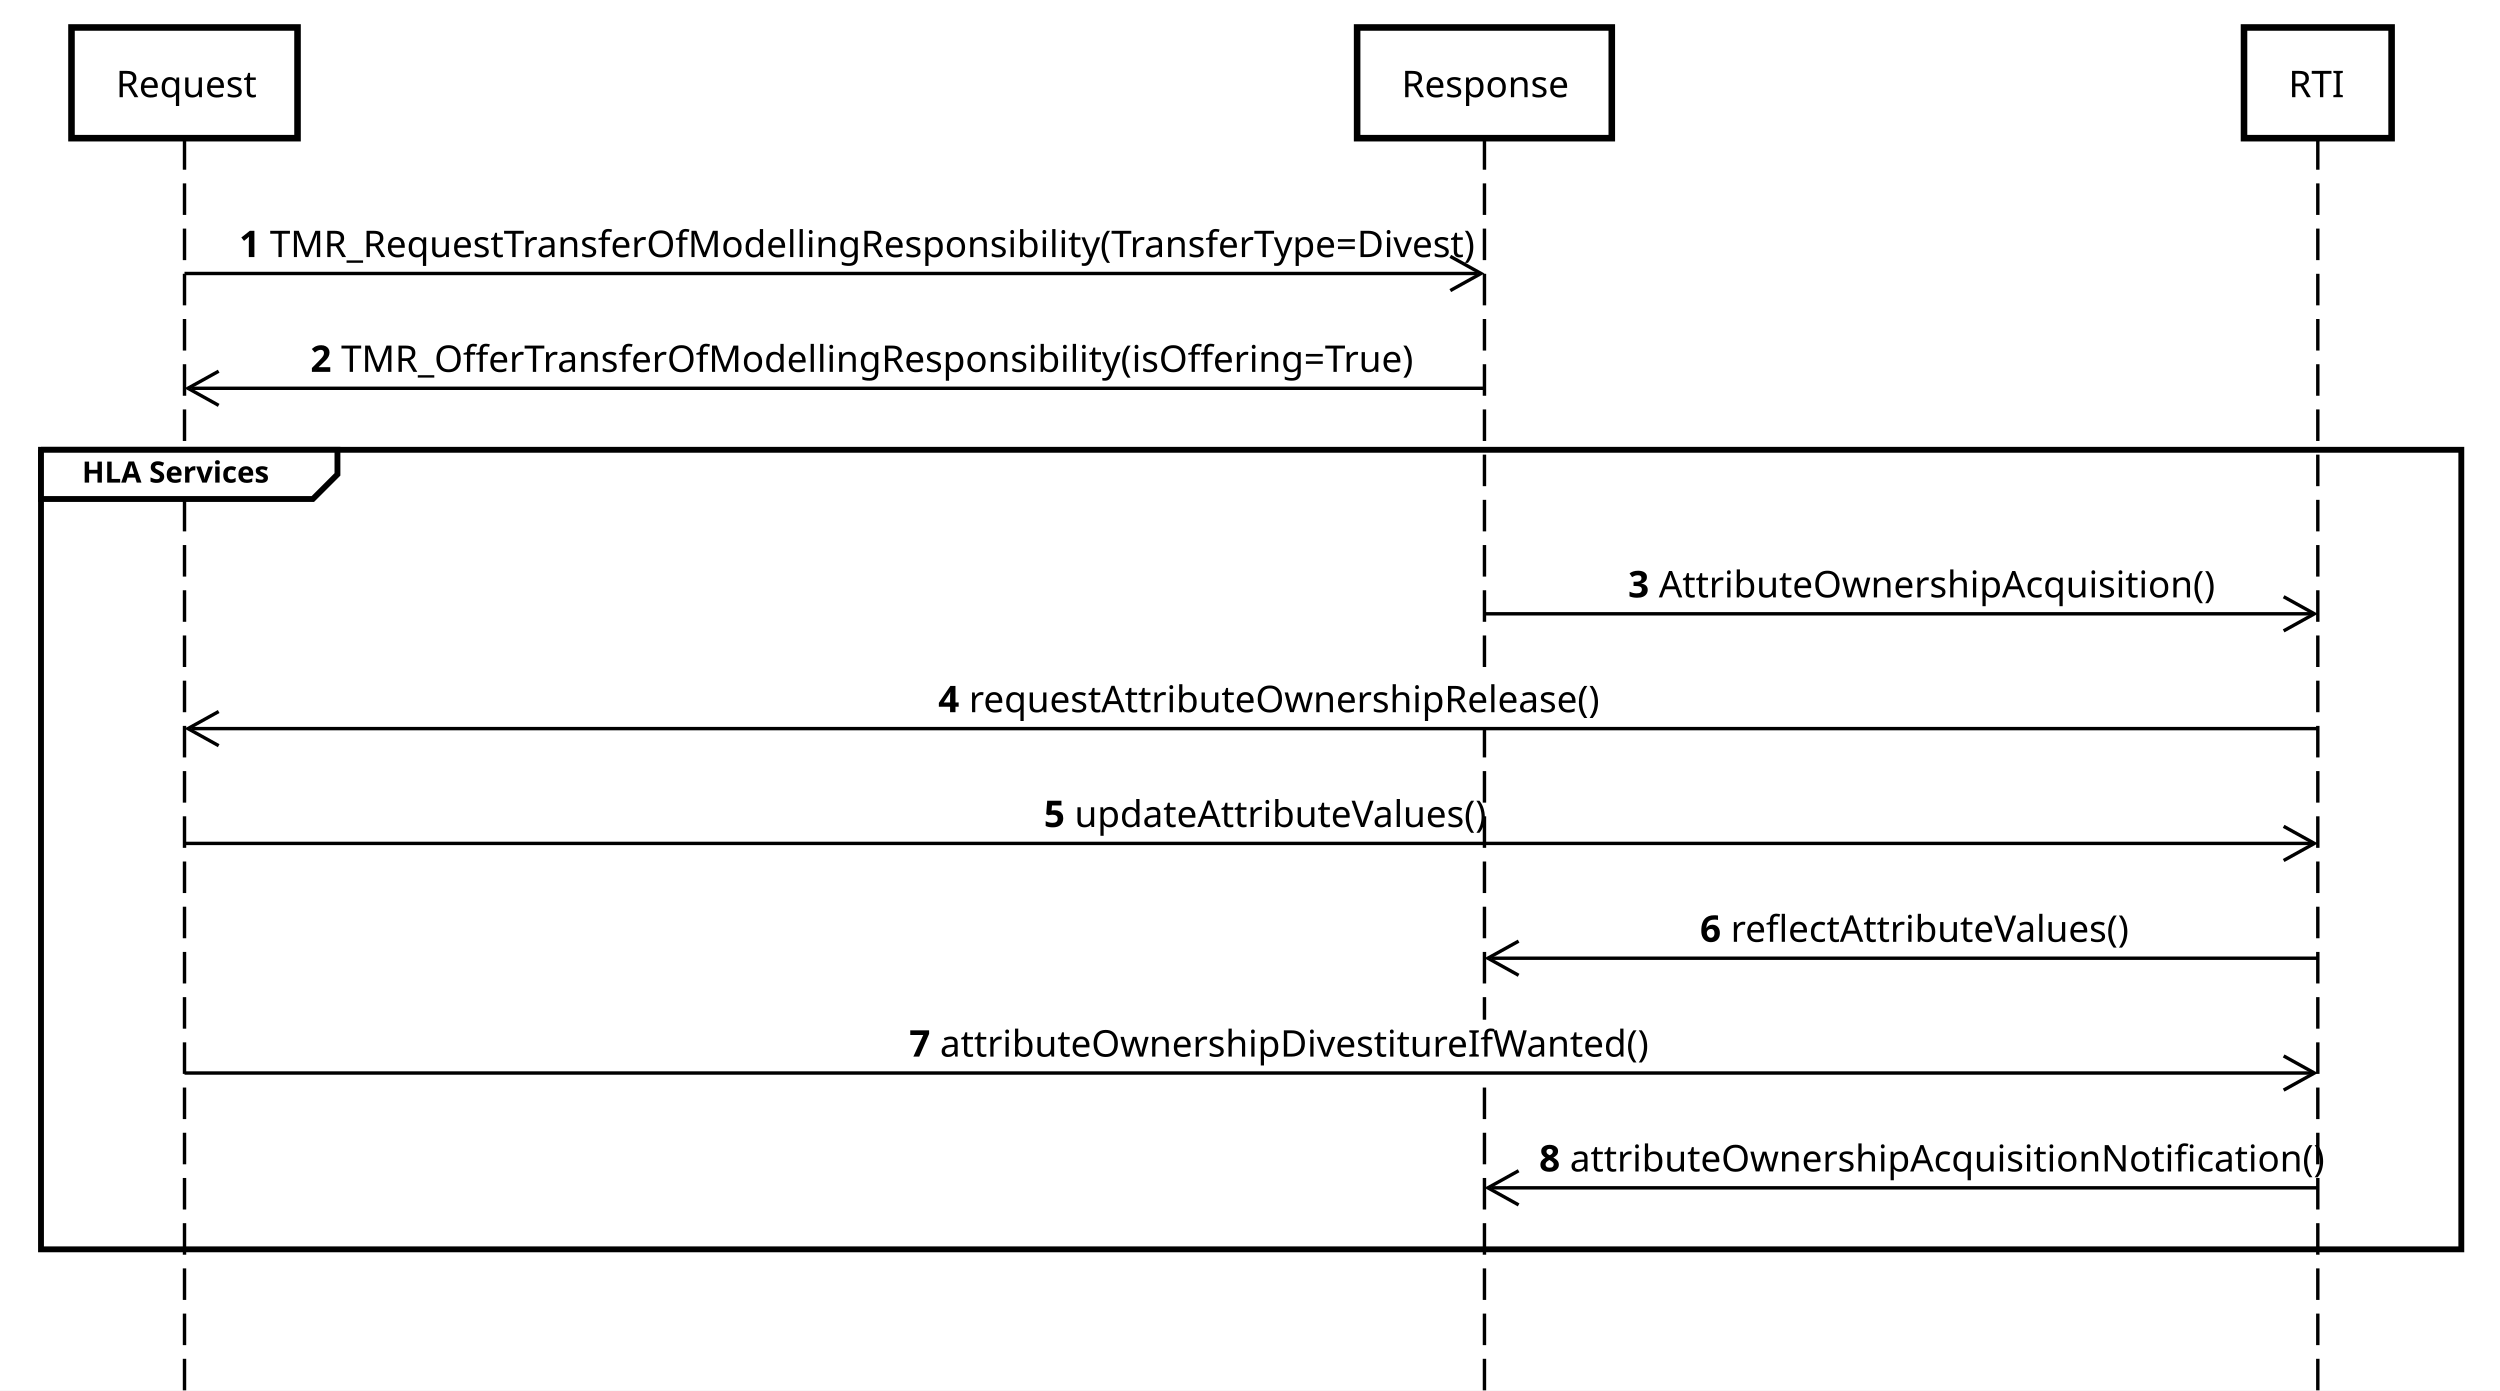
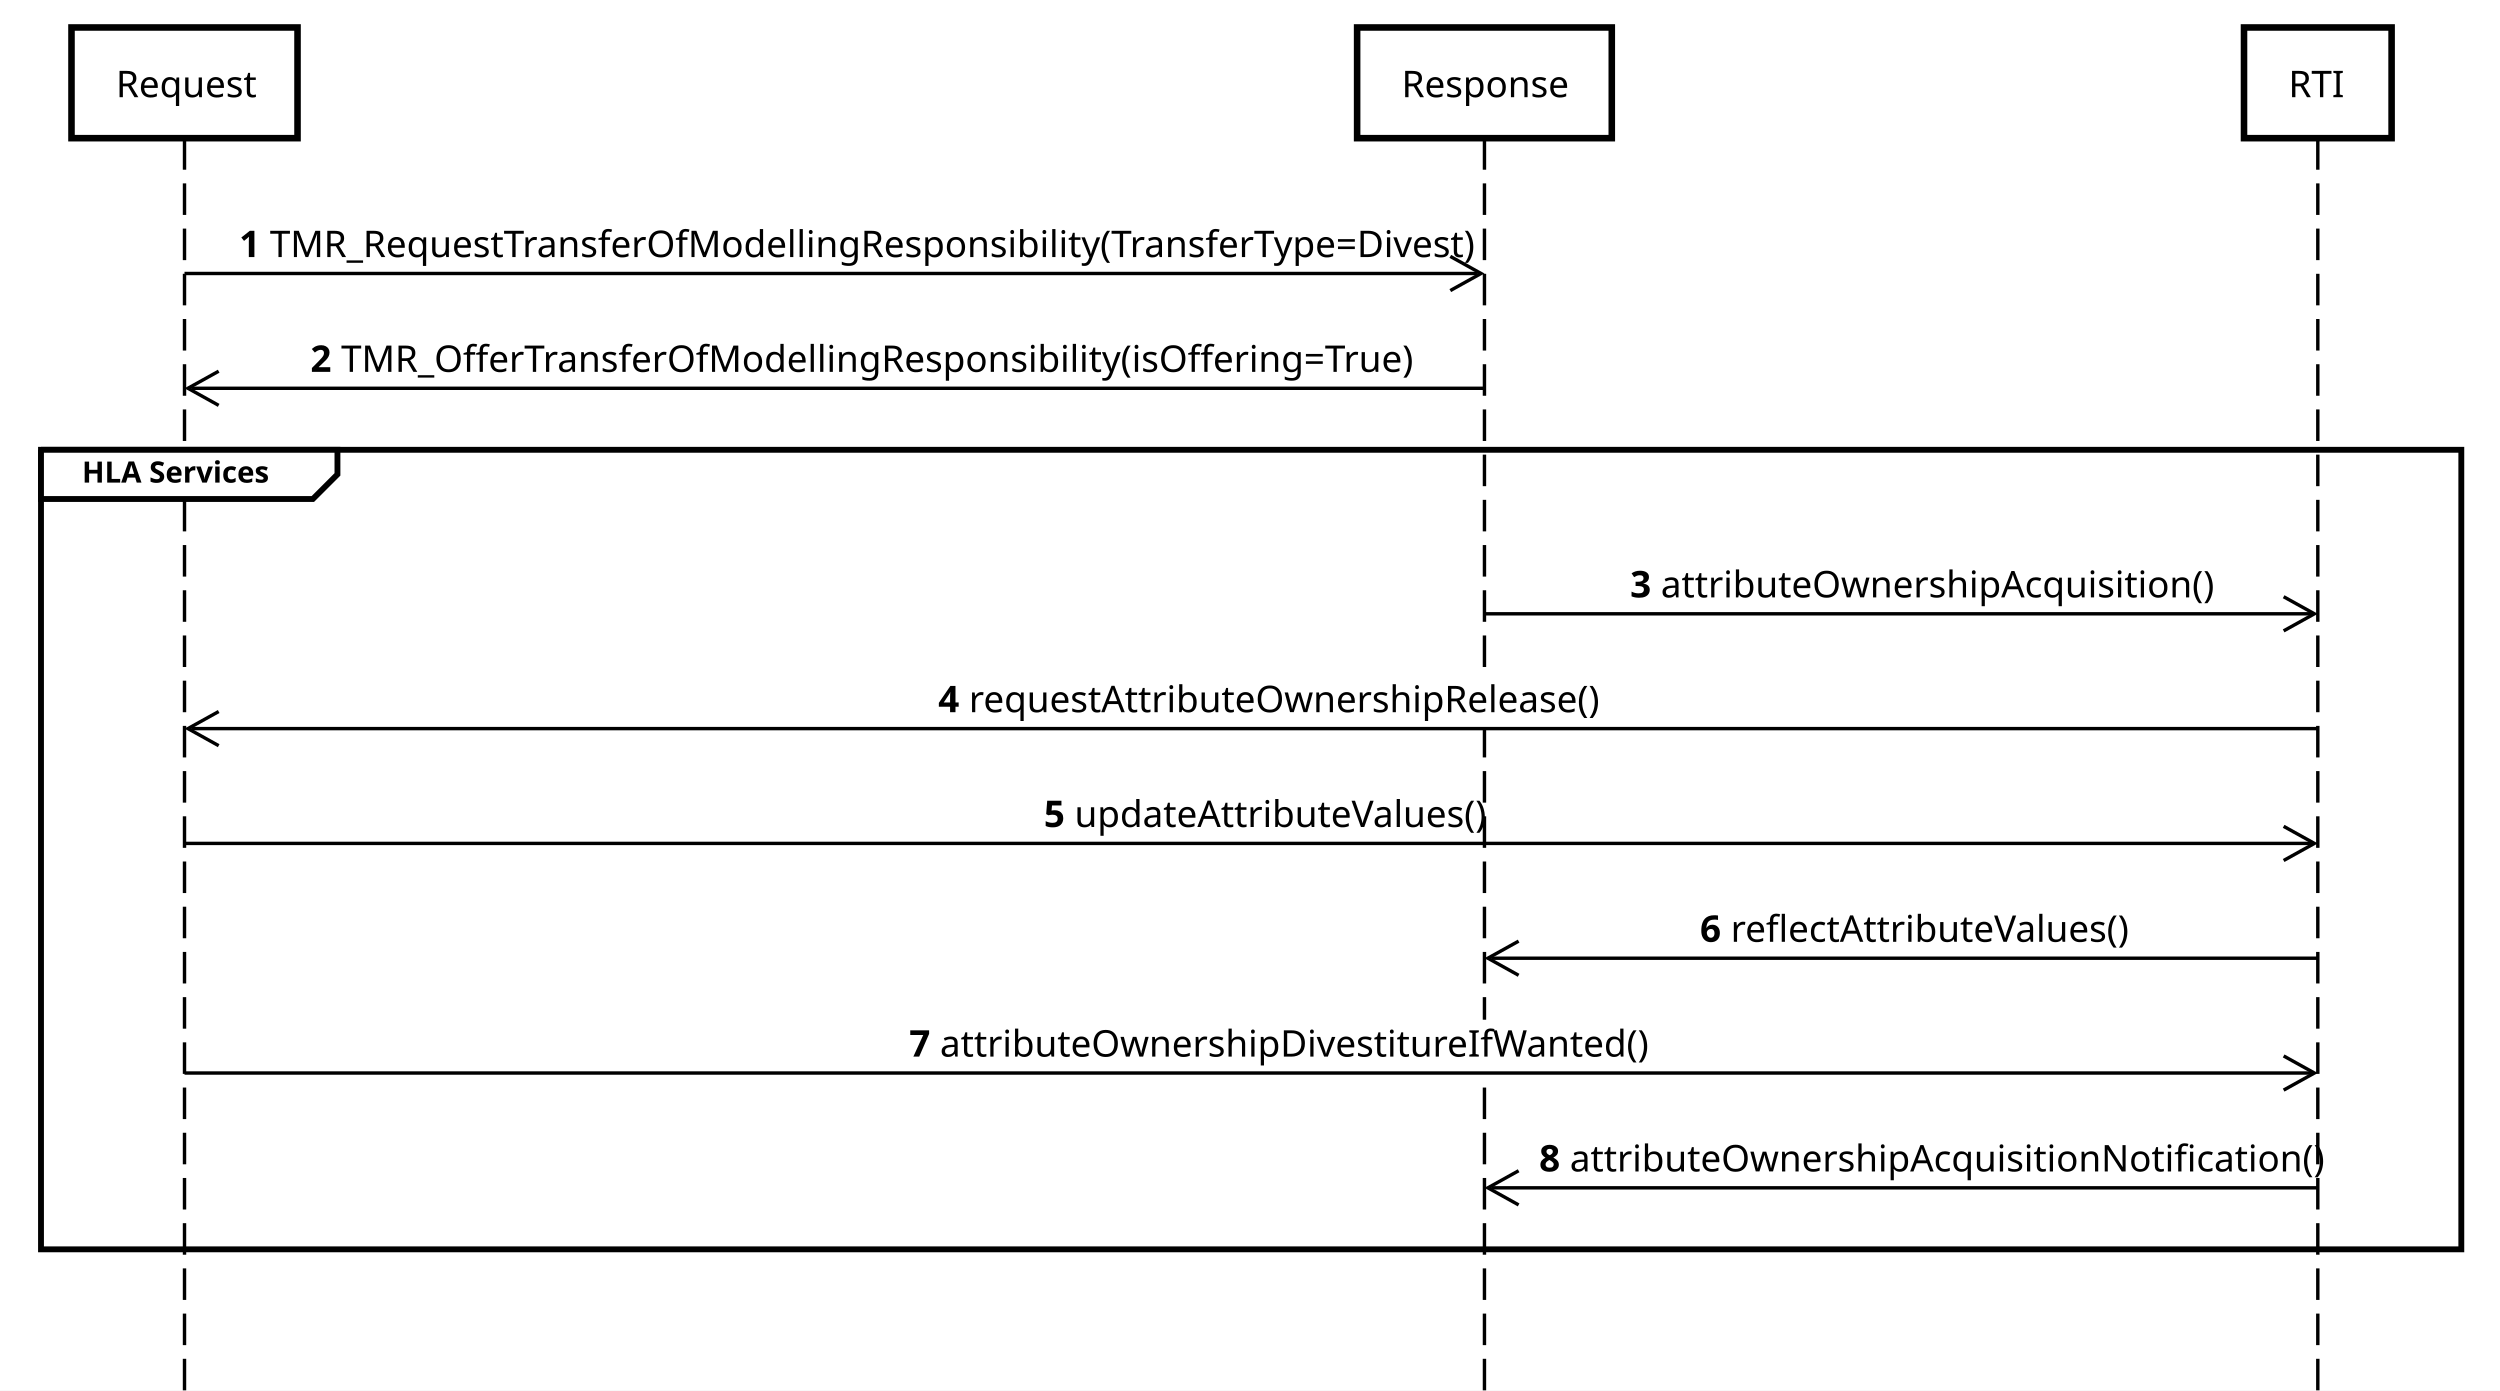
<svg xmlns="http://www.w3.org/2000/svg" version="1.1" width="996" height="554">
  <defs />
  <g>
    <g />
    <g />
    <g />
    <g />
    <g />
    <g />
    <g />
    <g />
    <g />
    <g />
    <g />
    <g />
    <g />
    <g />
    <g />
    <g />
    <g>
      <rect fill="white" stroke="none" x="0" y="0" width="996" height="554" />
    </g>
    <g />
    <g>
      <path fill="none" stroke="black" paint-order="fill stroke markers" d=" M 73.508 55.05 L 73.508 554.907" stroke-miterlimit="10" stroke-width="1.361" stroke-dasharray="12.566,5.445" />
      <path fill="none" stroke="black" paint-order="fill stroke markers" d=" M 591.407 55.05 L 591.407 554.907" stroke-miterlimit="10" stroke-width="1.361" stroke-dasharray="12.566,5.445" />
      <path fill="none" stroke="black" paint-order="fill stroke markers" d=" M 923.414 55.05 L 923.414 554.907" stroke-miterlimit="10" stroke-width="1.361" stroke-dasharray="12.566,5.445" />
    </g>
    <g>
      <path fill="none" stroke="none" />
      <g>
        <path fill="white" stroke="black" paint-order="fill stroke markers" d=" M 28.483 10.945 L 118.533 10.945 L 118.533 55.05 L 28.483 55.05 L 28.483 10.945 Z" stroke-miterlimit="10" stroke-width="2.614" stroke-dasharray="" />
      </g>
      <g>
        <g />
        <text fill="black" stroke="none" font-family="sans-serif" font-size="11pt" font-style="normal" font-weight="normal" text-decoration="normal" x="46.207" y="38.714" text-anchor="start" dominant-baseline="alphabetic">Request</text>
      </g>
      <path fill="none" stroke="none" />
      <g>
        <path fill="white" stroke="black" paint-order="fill stroke markers" d=" M 540.677 10.945 L 642.137 10.945 L 642.137 55.05 L 540.677 55.05 L 540.677 10.945 Z" stroke-miterlimit="10" stroke-width="2.614" stroke-dasharray="" />
      </g>
      <g>
        <g />
        <text fill="black" stroke="none" font-family="sans-serif" font-size="11pt" font-style="normal" font-weight="normal" text-decoration="normal" x="558.4" y="38.714" text-anchor="start" dominant-baseline="alphabetic">Response</text>
      </g>
      <path fill="none" stroke="none" />
      <g>
        <path fill="white" stroke="black" paint-order="fill stroke markers" d=" M 894.012 10.945 L 952.816 10.945 L 952.816 55.05 L 894.012 55.05 L 894.012 10.945 Z" stroke-miterlimit="10" stroke-width="2.614" stroke-dasharray="" />
      </g>
      <g>
        <g />
        <text fill="black" stroke="none" font-family="sans-serif" font-size="11pt" font-style="normal" font-weight="normal" text-decoration="normal" x="911.735" y="38.714" text-anchor="start" dominant-baseline="alphabetic">RTI</text>
      </g>
    </g>
    <g>
      <g>
        <g>
          <rect fill="white" stroke="none" x="92.838" y="87.72" width="479.238" height="21.236" />
        </g>
        <text fill="black" stroke="none" font-family="sans-serif" font-size="11pt" font-style="normal" font-weight="normal" text-decoration="normal" x="107.515" y="102.422" text-anchor="start" dominant-baseline="alphabetic">TMR_RequestTransferOfModellingResponsibility(TransferType=Divest)</text>
        <g>
          <text fill="black" stroke="none" font-family="sans-serif" font-size="11pt" font-style="normal" font-weight="bold" text-decoration="normal" x="95.289" y="102.422" text-anchor="start" dominant-baseline="alphabetic">1 </text>
        </g>
      </g>
      <g>
        <path fill="none" stroke="black" paint-order="fill stroke markers" d=" M 73.508 108.956 L 588.684 108.956" stroke-miterlimit="10" stroke-width="1.361" stroke-dasharray="" />
        <g transform="translate(591.4067,108.9558) translate(-591.4067,-108.9558)">
          <path fill="none" stroke="black" paint-order="fill stroke markers" d=" M 577.794 102.149 L 590.045 108.956 L 577.794 115.762" stroke-miterlimit="10" stroke-width="1.361" />
        </g>
      </g>
      <g>
        <g>
          <rect fill="white" stroke="none" x="121.217" y="133.459" width="422.481" height="21.236" />
        </g>
        <text fill="black" stroke="none" font-family="sans-serif" font-size="11pt" font-style="normal" font-weight="normal" text-decoration="normal" x="135.894" y="148.16" text-anchor="start" dominant-baseline="alphabetic">TMR_OfferTransferOfModellingResponsibility(isOffering=True)</text>
        <g>
          <text fill="black" stroke="none" font-family="sans-serif" font-size="11pt" font-style="normal" font-weight="bold" text-decoration="normal" x="123.667" y="148.16" text-anchor="start" dominant-baseline="alphabetic">2 </text>
        </g>
      </g>
      <g>
        <path fill="none" stroke="black" paint-order="fill stroke markers" d=" M 591.407 154.694 L 76.231 154.694" stroke-miterlimit="10" stroke-width="1.361" stroke-dasharray="" />
        <g transform="translate(73.50841,154.6944) translate(-73.50841,-154.6944)">
          <path fill="none" stroke="black" paint-order="fill stroke markers" d=" M 87.121 147.888 L 74.87 154.694 L 87.121 161.501" stroke-miterlimit="10" stroke-width="1.361" />
        </g>
      </g>
      <g>
        <g>
-           <rect fill="white" stroke="none" x="646.184" y="223.302" width="222.452" height="21.236" />
+           <rect fill="white" stroke="none" x="646.997" y="223.302" width="220.827" height="21.236" />
        </g>
-         <text fill="black" stroke="none" font-family="sans-serif" font-size="11pt" font-style="normal" font-weight="normal" text-decoration="normal" x="660.861" y="238.004" text-anchor="start" dominant-baseline="alphabetic">AttributeOwnershipAcquisition()</text>
+         <text fill="black" stroke="none" font-family="sans-serif" font-size="11pt" font-style="normal" font-weight="normal" text-decoration="normal" x="661.673" y="238.004" text-anchor="start" dominant-baseline="alphabetic">attributeOwnershipAcquisition()</text>
        <g>
-           <text fill="black" stroke="none" font-family="sans-serif" font-size="11pt" font-style="normal" font-weight="bold" text-decoration="normal" x="648.634" y="238.004" text-anchor="start" dominant-baseline="alphabetic">3 </text>
+           <text fill="black" stroke="none" font-family="sans-serif" font-size="11pt" font-style="normal" font-weight="bold" text-decoration="normal" x="649.447" y="238.004" text-anchor="start" dominant-baseline="alphabetic">3 </text>
        </g>
      </g>
      <g>
        <path fill="none" stroke="black" paint-order="fill stroke markers" d=" M 591.407 244.538 L 920.691 244.538" stroke-miterlimit="10" stroke-width="1.361" stroke-dasharray="" />
        <g transform="translate(923.4139,244.538) translate(-923.4139,-244.538)">
          <path fill="none" stroke="black" paint-order="fill stroke markers" d=" M 909.801 237.732 L 922.053 244.538 L 909.801 251.344" stroke-miterlimit="10" stroke-width="1.361" />
        </g>
      </g>
      <g>
        <g>
          <rect fill="white" stroke="none" x="371.34" y="269.041" width="254.242" height="21.236" />
        </g>
        <text fill="black" stroke="none" font-family="sans-serif" font-size="11pt" font-style="normal" font-weight="normal" text-decoration="normal" x="386.017" y="283.742" text-anchor="start" dominant-baseline="alphabetic">requestAttributeOwnershipRelease()</text>
        <g>
          <text fill="black" stroke="none" font-family="sans-serif" font-size="11pt" font-style="normal" font-weight="bold" text-decoration="normal" x="373.79" y="283.742" text-anchor="start" dominant-baseline="alphabetic">4 </text>
        </g>
      </g>
      <g>
        <path fill="none" stroke="black" paint-order="fill stroke markers" d=" M 923.414 290.277 L 76.231 290.277" stroke-miterlimit="10" stroke-width="1.361" stroke-dasharray="" />
        <g transform="translate(73.50841,290.2766) translate(-73.50841,-290.2766)">
          <path fill="none" stroke="black" paint-order="fill stroke markers" d=" M 87.121 283.47 L 74.87 290.277 L 87.121 297.083" stroke-miterlimit="10" stroke-width="1.361" />
        </g>
      </g>
      <g>
        <g>
          <rect fill="white" stroke="none" x="413.427" y="314.779" width="170.069" height="21.236" />
        </g>
        <text fill="black" stroke="none" font-family="sans-serif" font-size="11pt" font-style="normal" font-weight="normal" text-decoration="normal" x="428.103" y="329.481" text-anchor="start" dominant-baseline="alphabetic">updateAttributeValues()</text>
        <g>
          <text fill="black" stroke="none" font-family="sans-serif" font-size="11pt" font-style="normal" font-weight="bold" text-decoration="normal" x="415.877" y="329.481" text-anchor="start" dominant-baseline="alphabetic">5 </text>
        </g>
      </g>
      <g>
        <path fill="none" stroke="black" paint-order="fill stroke markers" d=" M 73.508 336.015 L 920.691 336.015" stroke-miterlimit="10" stroke-width="1.361" stroke-dasharray="" />
        <g transform="translate(923.4139,336.0151) translate(-923.4139,-336.0151)">
          <path fill="none" stroke="black" paint-order="fill stroke markers" d=" M 909.801 329.209 L 922.053 336.015 L 909.801 342.821" stroke-miterlimit="10" stroke-width="1.361" />
        </g>
      </g>
      <g>
        <g>
          <rect fill="white" stroke="none" x="674.835" y="360.518" width="165.151" height="21.236" />
        </g>
        <text fill="black" stroke="none" font-family="sans-serif" font-size="11pt" font-style="normal" font-weight="normal" text-decoration="normal" x="689.511" y="375.22" text-anchor="start" dominant-baseline="alphabetic">reflectAttributeValues()</text>
        <g>
          <text fill="black" stroke="none" font-family="sans-serif" font-size="11pt" font-style="normal" font-weight="bold" text-decoration="normal" x="677.285" y="375.22" text-anchor="start" dominant-baseline="alphabetic">6 </text>
        </g>
      </g>
      <g>
        <path fill="none" stroke="black" paint-order="fill stroke markers" d=" M 923.414 381.754 L 594.129 381.754" stroke-miterlimit="10" stroke-width="1.361" stroke-dasharray="" />
        <g transform="translate(591.4067,381.7537) translate(-591.4067,-381.7537)">
          <path fill="none" stroke="black" paint-order="fill stroke markers" d=" M 605.019 374.947 L 592.768 381.754 L 605.019 388.56" stroke-miterlimit="10" stroke-width="1.361" />
        </g>
      </g>
      <g>
        <g>
          <rect fill="white" stroke="none" x="359.805" y="406.257" width="277.313" height="21.236" />
        </g>
        <text fill="black" stroke="none" font-family="sans-serif" font-size="11pt" font-style="normal" font-weight="normal" text-decoration="normal" x="374.481" y="420.958" text-anchor="start" dominant-baseline="alphabetic">attributeOwnershipDivestitureIfWanted()</text>
        <g>
          <text fill="black" stroke="none" font-family="sans-serif" font-size="11pt" font-style="normal" font-weight="bold" text-decoration="normal" x="362.255" y="420.958" text-anchor="start" dominant-baseline="alphabetic">7 </text>
        </g>
      </g>
      <g>
        <path fill="none" stroke="black" paint-order="fill stroke markers" d=" M 73.508 427.492 L 920.691 427.492" stroke-miterlimit="10" stroke-width="1.361" stroke-dasharray="" />
        <g transform="translate(923.4139,427.4923) translate(-923.4139,-427.4923)">
          <path fill="none" stroke="black" paint-order="fill stroke markers" d=" M 909.801 420.686 L 922.053 427.492 L 909.801 434.299" stroke-miterlimit="10" stroke-width="1.361" />
        </g>
      </g>
      <g>
        <g>
          <rect fill="white" stroke="none" x="610.737" y="451.995" width="293.347" height="21.236" />
        </g>
        <text fill="black" stroke="none" font-family="sans-serif" font-size="11pt" font-style="normal" font-weight="normal" text-decoration="normal" x="625.413" y="466.697" text-anchor="start" dominant-baseline="alphabetic">attributeOwnershipAcquisitionNotification()</text>
        <g>
          <text fill="black" stroke="none" font-family="sans-serif" font-size="11pt" font-style="normal" font-weight="bold" text-decoration="normal" x="613.187" y="466.697" text-anchor="start" dominant-baseline="alphabetic">8 </text>
        </g>
      </g>
      <g>
        <path fill="none" stroke="black" paint-order="fill stroke markers" d=" M 923.414 473.231 L 594.129 473.231" stroke-miterlimit="10" stroke-width="1.361" stroke-dasharray="" />
        <g transform="translate(591.4067,473.2308) translate(-591.4067,-473.2308)">
          <path fill="none" stroke="black" paint-order="fill stroke markers" d=" M 605.019 466.425 L 592.768 473.231 L 605.019 480.037" stroke-miterlimit="10" stroke-width="1.361" />
        </g>
      </g>
      <g>
        <g />
        <path fill="none" stroke="black" paint-order="fill stroke markers" d=" M 16.335 179.197 L 980.587 179.197 L 980.587 497.734 L 16.335 497.734 L 16.335 179.197 Z" stroke-miterlimit="10" stroke-width="2.334" stroke-dasharray="" />
        <path fill="white" stroke="black" paint-order="fill stroke markers" d=" M 16.335 179.197 L 16.335 198.799 L 124.638 198.799 L 134.439 188.998 L 134.439 179.197 L 16.335 179.197" stroke-miterlimit="10" stroke-width="2.334" stroke-dasharray="" />
        <text fill="black" stroke="none" font-family="sans-serif" font-size="8.8pt" font-style="normal" font-weight="bold" text-decoration="normal" x="32.67" y="192.265" text-anchor="start" dominant-baseline="alphabetic">HLA Services</text>
      </g>
    </g>
    <g />
    <g />
    <g />
  </g>
</svg>
